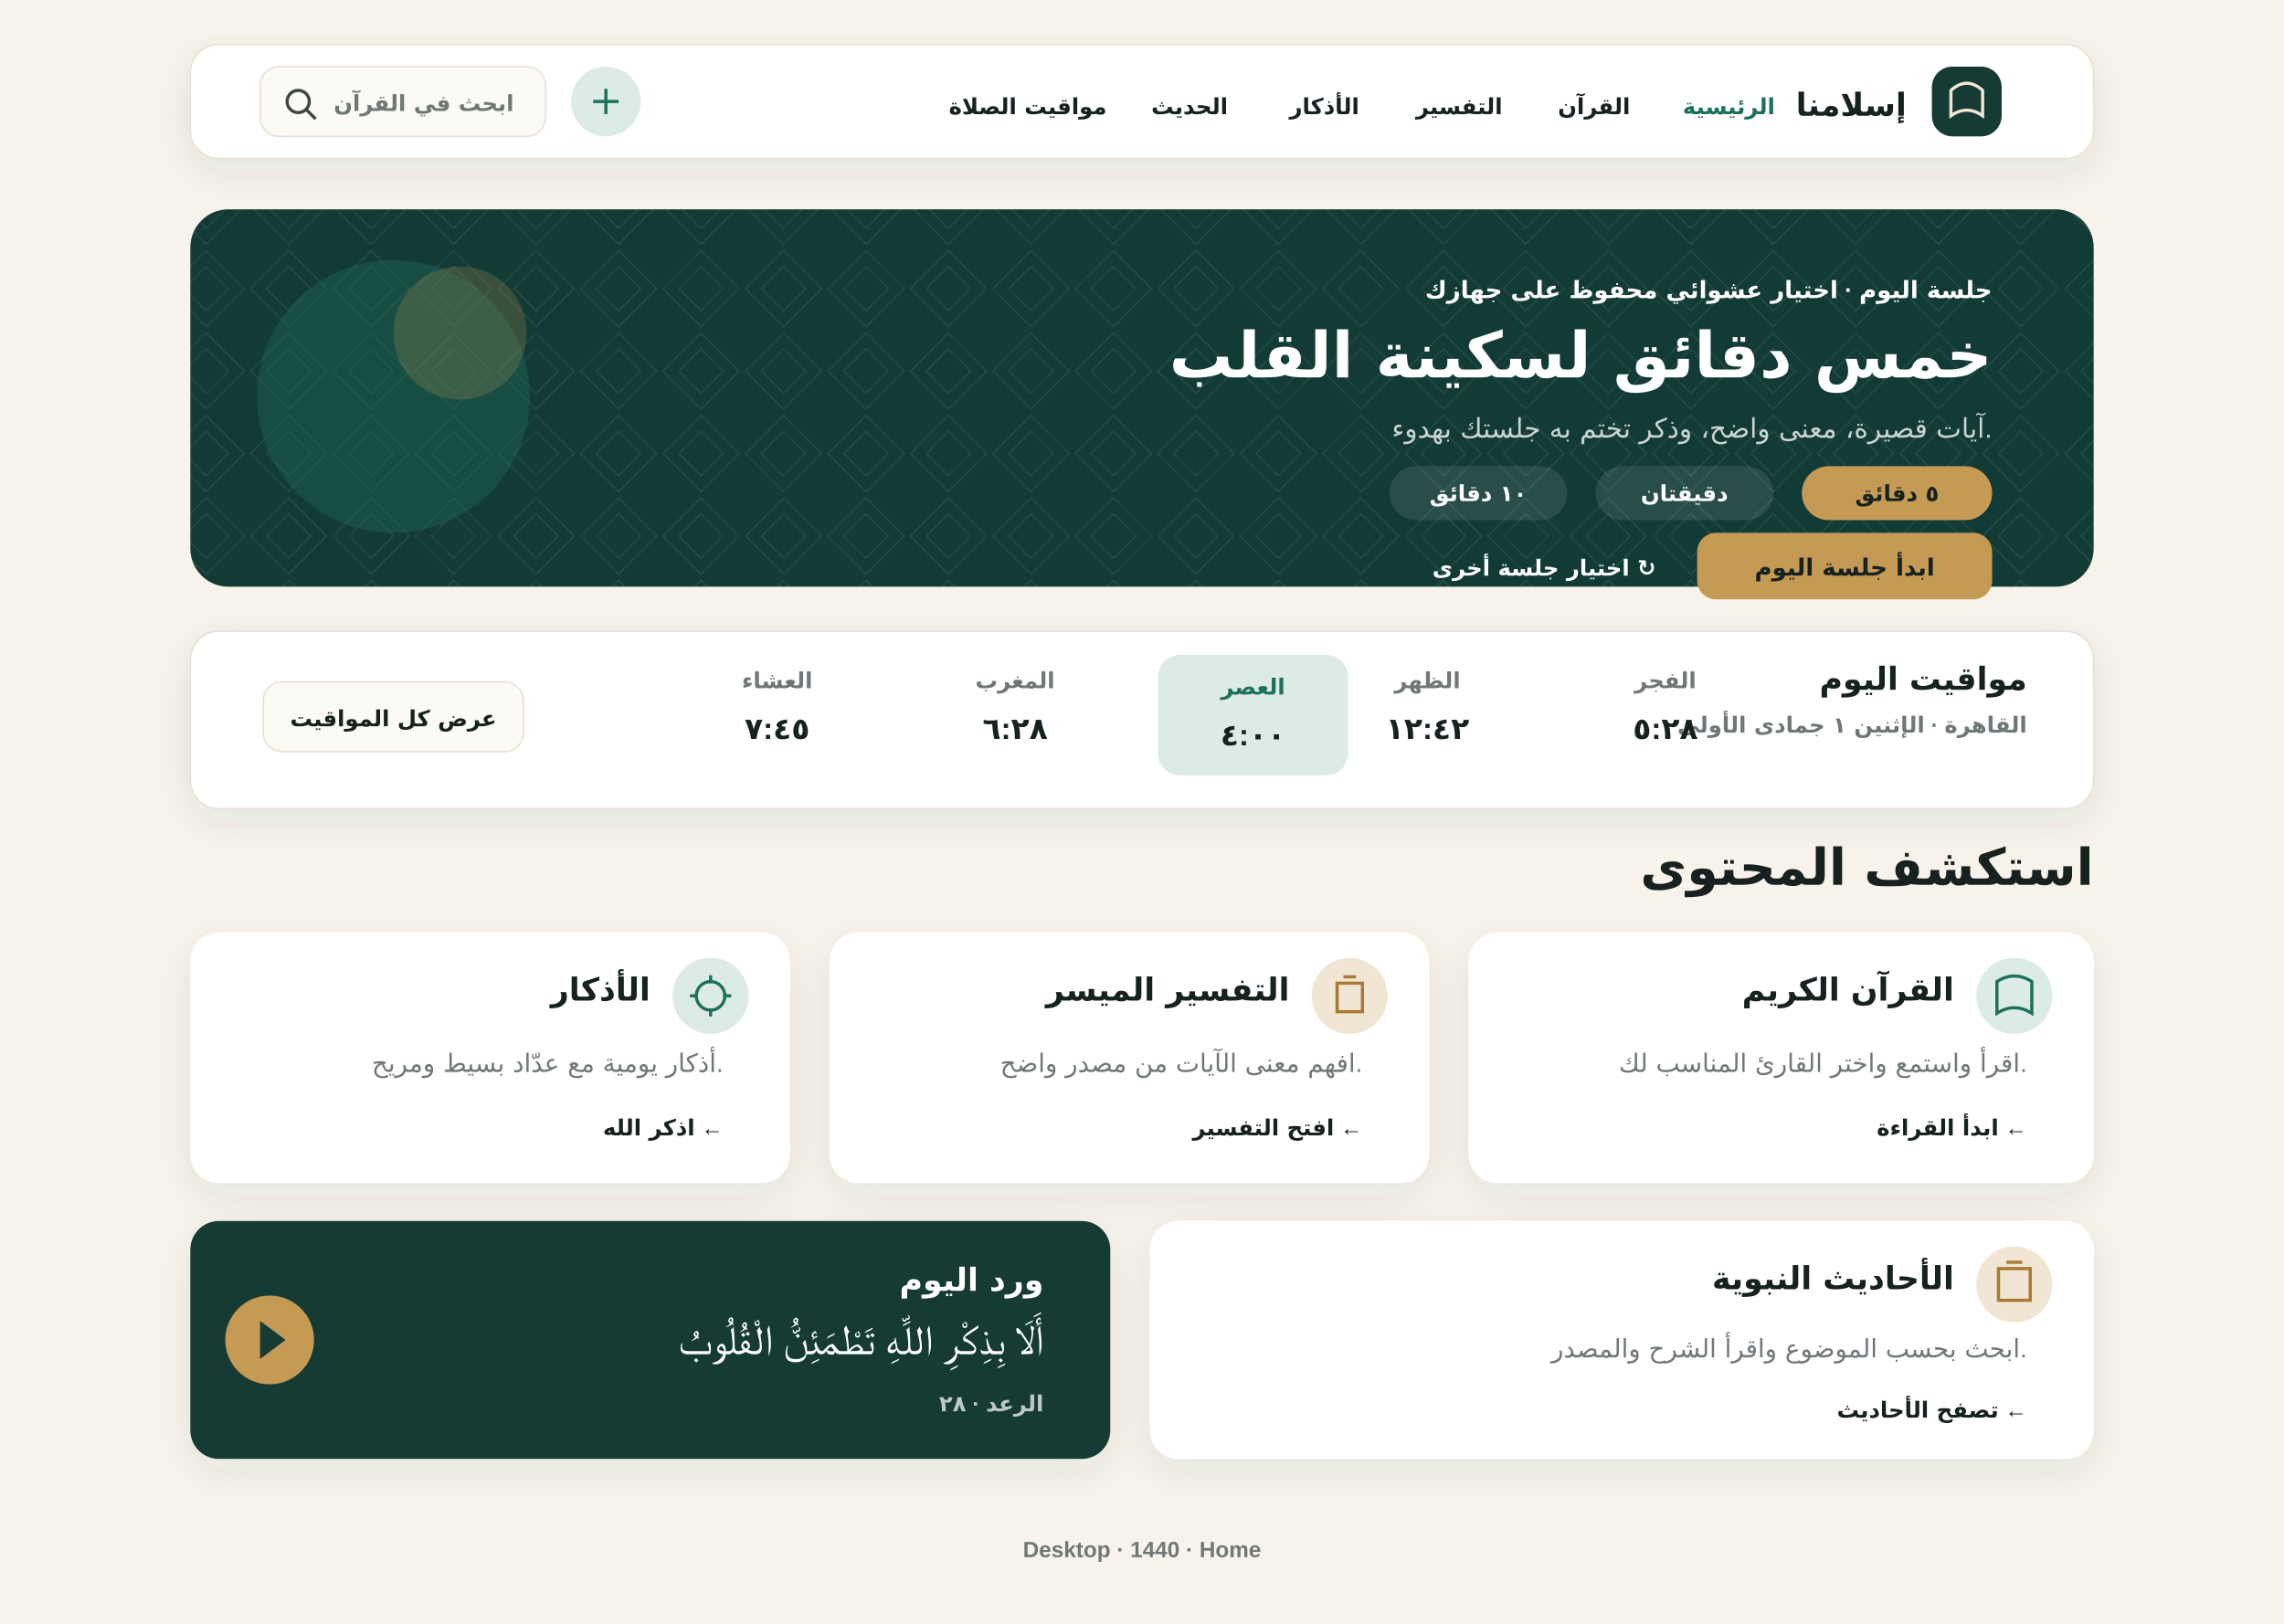
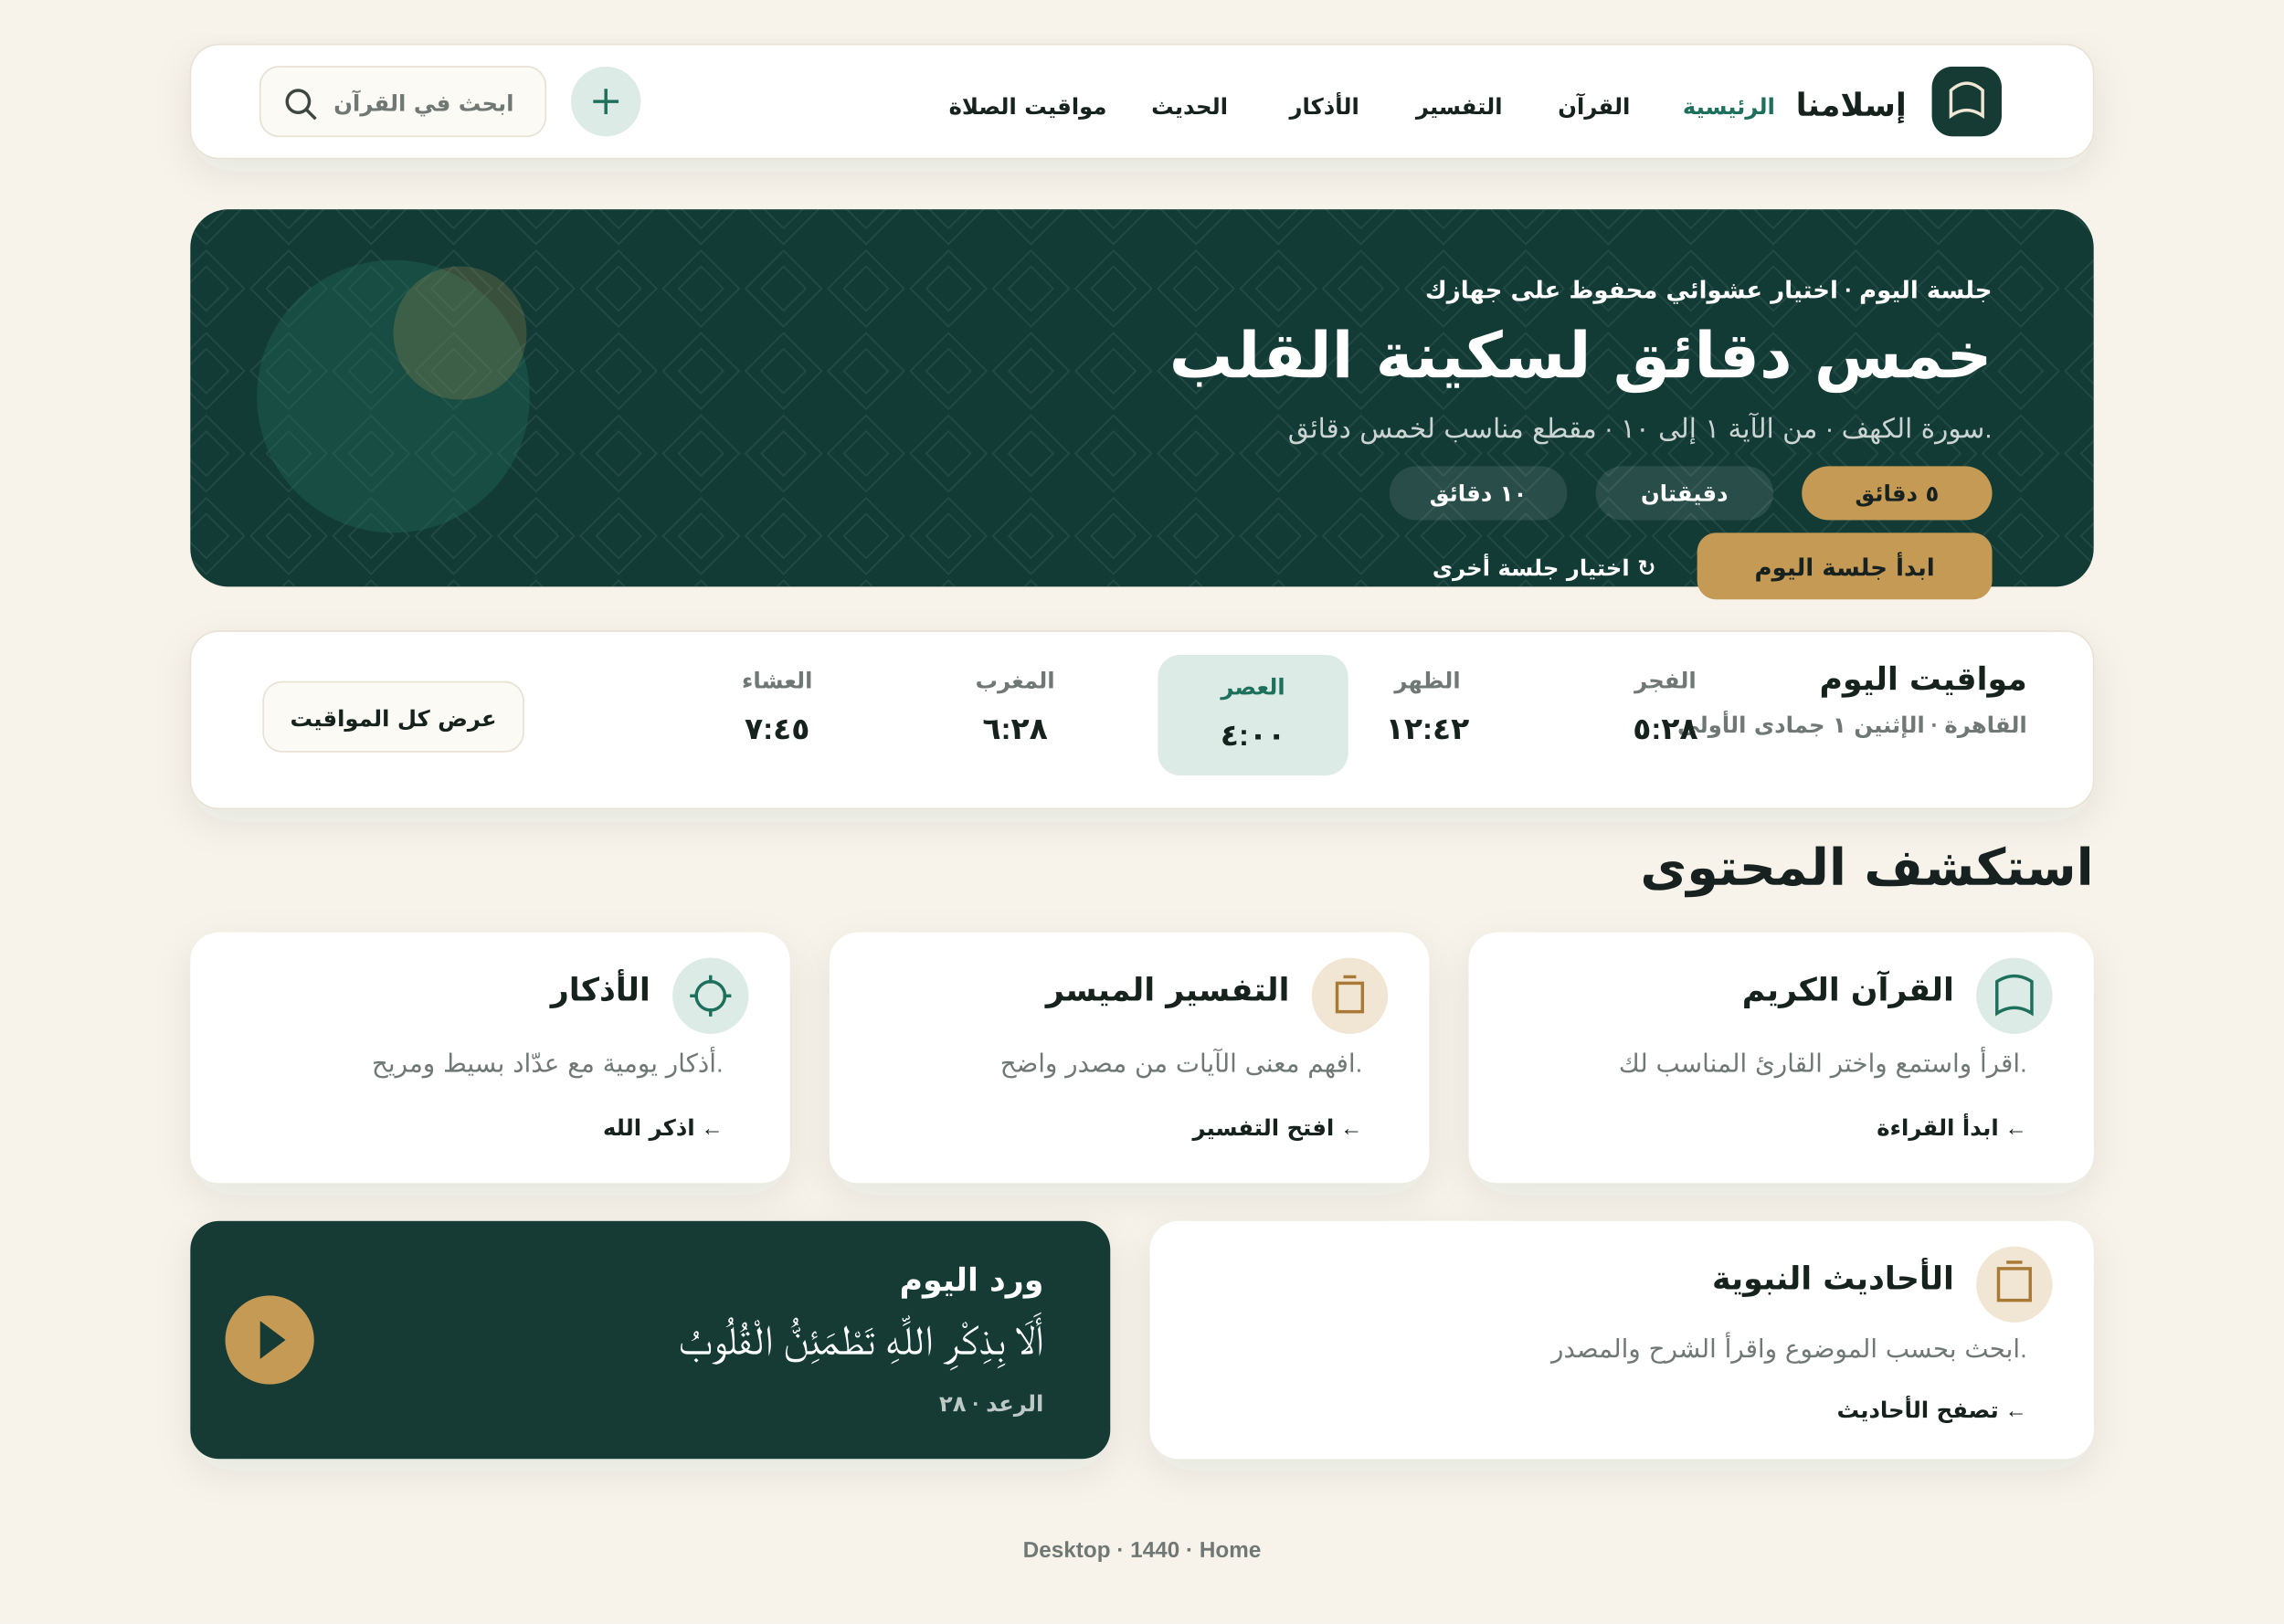
<svg xmlns="http://www.w3.org/2000/svg" width="1440" height="1024" viewBox="0 0 1440 1024">
  <defs>
    <filter id="shadow" x="-20%" y="-20%" width="140%" height="160%">
      <feDropShadow dx="0" dy="8" stdDeviation="12" flood-color="#123B35" flood-opacity=".08" />
    </filter>
    <pattern id="pattern" width="52" height="52" patternUnits="userSpaceOnUse">
      <path d="M26 2 50 26 26 50 2 26Z M26 12 40 26 26 40 12 26Z" fill="none" stroke="#fff" stroke-opacity=".08" />
    </pattern>
    <style>
      .ui{font-family:Cairo,Arial,sans-serif;fill:#17211F}.muted{fill:#6F7874}.white{fill:#fff}.quran{font-family:'Scheherazade New',serif}.label{font-size:14px;font-weight:600}.body{font-size:16px}.title{font-size:32px;font-weight:700}.card-title{font-size:20px;font-weight:700}
    </style>
  </defs>
  <rect width="1440" height="1024" fill="#F7F3EA" />
  <g id="AppHeader" filter="url(#shadow)">
    <rect x="120" y="28" width="1200" height="72" rx="18" fill="#fff" stroke="#E8E1D5" />
    <g id="Brand">
      <rect x="1218" y="42" width="44" height="44" rx="13" fill="#123B35" />
      <path d="M1230 57q10-9 20 0v16q-10-7-20 0Z" fill="none" stroke="#F1E6D3" stroke-width="2" />
      <text x="1202" y="73" text-anchor="end" class="ui card-title">إسلامنا</text>
    </g>
    <g class="ui label" text-anchor="middle">
      <text x="1090" y="72" fill="#1F6F5B">الرئيسية</text>
      <text x="1005" y="72">القرآن</text>
      <text x="920" y="72">التفسير</text>
      <text x="835" y="72">الأذكار</text>
      <text x="750" y="72">الحديث</text>
      <text x="648" y="72">مواقيت الصلاة</text>
    </g>
    <rect x="164" y="42" width="180" height="44" rx="12" fill="#FCFAF5" stroke="#E8E1D5" />
    <circle cx="188" cy="64" r="7" fill="none" stroke="#3D4743" stroke-width="2" />
    <path d="m193 69 6 6" stroke="#3D4743" stroke-width="2" />
    <text x="324" y="70" text-anchor="end" class="ui label muted">ابحث في القرآن</text>
    <circle cx="382" cy="64" r="22" fill="#DCEBE5" />
    <path d="M374 64h16M382 56v16" stroke="#1F6F5B" stroke-width="2" />
  </g>
  <g id="Hero">
    <rect x="120" y="132" width="1200" height="238" rx="24" fill="#123B35" />
    <rect x="120" y="132" width="1200" height="238" rx="24" fill="url(#pattern)" />
    <circle cx="248" cy="250" r="86" fill="#1F6F5B" opacity=".35" />
    <circle cx="290" cy="210" r="42" fill="#C49A55" opacity=".22" />
    <text x="1256" y="188" text-anchor="end" class="ui white" font-size="15" font-weight="600">جلسة اليوم · اختيار عشوائي محفوظ على جهازك</text>
    <text x="1256" y="238" text-anchor="end" class="ui white" font-size="40" font-weight="700">خمس دقائق لسكينة القلب</text>
-     <text x="1256" y="276" text-anchor="end" class="ui white" font-size="17" opacity=".78">آيات قصيرة، معنى واضح، وذكر تختم به جلستك بهدوء.</text>
+     <text x="1256" y="276" text-anchor="end" class="ui white" font-size="17" opacity=".78">سورة الكهف · من الآية ١ إلى ١٠ · مقطع مناسب لخمس دقائق.</text>
    <g class="ui label" text-anchor="middle">
      <rect x="1136" y="294" width="120" height="34" rx="17" fill="#C49A55" />
      <text x="1196" y="316">٥ دقائق</text>
      <rect x="1006" y="294" width="112" height="34" rx="17" fill="#fff" fill-opacity=".1" />
      <text x="1062" y="316" class="white">دقيقتان</text>
      <rect x="876" y="294" width="112" height="34" rx="17" fill="#fff" fill-opacity=".1" />
      <text x="932" y="316" class="white">١٠ دقائق</text>
    </g>
    <rect x="1070" y="336" width="186" height="42" rx="12" fill="#C49A55" />
    <text x="1163" y="363" text-anchor="middle" class="ui" font-size="15" font-weight="700">ابدأ جلسة اليوم</text>
    <text x="1044" y="363" text-anchor="end" class="ui white label">اختيار جلسة أخرى ↻</text>
  </g>
  <g id="Today" filter="url(#shadow)">
    <rect x="120" y="398" width="1200" height="112" rx="18" fill="#fff" stroke="#E8E1D5" />
    <text x="1278" y="435" text-anchor="end" class="ui card-title">مواقيت اليوم</text>
    <text x="1278" y="462" text-anchor="end" class="ui label muted">القاهرة · الإثنين ١ جمادى الأولى</text>
    <g class="ui" text-anchor="middle">
      <g>
        <text x="1050" y="434" class="label muted">الفجر</text>
        <text x="1050" y="466" font-size="19" font-weight="700">٥:٢٨</text>
      </g>
      <g>
        <text x="900" y="434" class="label muted">الظهر</text>
        <text x="900" y="466" font-size="19" font-weight="700">١٢:٤٢</text>
      </g>
      <g>
        <rect x="730" y="413" width="120" height="76" rx="14" fill="#DCEBE5" />
        <text x="790" y="438" class="label" fill="#1F6F5B">العصر</text>
        <text x="790" y="470" font-size="19" font-weight="700">٤:٠٠</text>
      </g>
      <g>
        <text x="640" y="434" class="label muted">المغرب</text>
        <text x="640" y="466" font-size="19" font-weight="700">٦:٢٨</text>
      </g>
      <g>
        <text x="490" y="434" class="label muted">العشاء</text>
        <text x="490" y="466" font-size="19" font-weight="700">٧:٤٥</text>
      </g>
    </g>
    <rect x="166" y="430" width="164" height="44" rx="12" fill="#FCFAF5" stroke="#E8E1D5" />
    <text x="248" y="458" text-anchor="middle" class="ui label">عرض كل المواقيت</text>
  </g>
  <g id="Features">
    <text x="1320" y="558" text-anchor="end" class="ui title">استكشف المحتوى</text>
    <g filter="url(#shadow)">
      <rect x="926" y="588" width="394" height="158" rx="18" fill="#fff" />
      <circle cx="1270" cy="628" r="24" fill="#DCEBE5" />
      <path d="M1259 619q11-7 22 0v20q-11-7-22 0Z" fill="none" stroke="#1F6F5B" stroke-width="2" />
      <text x="1232" y="631" text-anchor="end" class="ui card-title">القرآن الكريم</text>
      <text x="1278" y="676" text-anchor="end" class="ui body muted">اقرأ واستمع واختر القارئ المناسب لك.</text>
      <text x="1278" y="716" text-anchor="end" class="ui label" fill="#1F6F5B">ابدأ القراءة ←</text>
    </g>
    <g filter="url(#shadow)">
      <rect x="523" y="588" width="378" height="158" rx="18" fill="#fff" />
      <circle cx="851" cy="628" r="24" fill="#F1E6D3" />
      <path d="M843 620h16v18h-16zM847 616h8" fill="none" stroke="#A97A35" stroke-width="2" />
      <text x="813" y="631" text-anchor="end" class="ui card-title">التفسير الميسر</text>
      <text x="859" y="676" text-anchor="end" class="ui body muted">افهم معنى الآيات من مصدر واضح.</text>
      <text x="859" y="716" text-anchor="end" class="ui label" fill="#1F6F5B">افتح التفسير ←</text>
    </g>
    <g filter="url(#shadow)">
      <rect x="120" y="588" width="378" height="158" rx="18" fill="#fff" />
      <circle cx="448" cy="628" r="24" fill="#DCEBE5" />
      <circle cx="448" cy="628" r="9" fill="none" stroke="#1F6F5B" stroke-width="2" />
      <path d="M448 615v5M448 636v5M435 628h5M456 628h5" stroke="#1F6F5B" stroke-width="2" />
      <text x="410" y="631" text-anchor="end" class="ui card-title">الأذكار</text>
      <text x="456" y="676" text-anchor="end" class="ui body muted">أذكار يومية مع عدّاد بسيط ومريح.</text>
      <text x="456" y="716" text-anchor="end" class="ui label" fill="#1F6F5B">اذكر الله ←</text>
    </g>
    <g filter="url(#shadow)">
      <rect x="725" y="770" width="595" height="150" rx="18" fill="#fff" />
      <circle cx="1270" cy="810" r="24" fill="#F1E6D3" />
      <path d="M1260 800h20v20h-20zM1265 796h10" fill="none" stroke="#A97A35" stroke-width="2" />
      <text x="1232" y="813" text-anchor="end" class="ui card-title">الأحاديث النبوية</text>
      <text x="1278" y="856" text-anchor="end" class="ui body muted">ابحث بحسب الموضوع واقرأ الشرح والمصدر.</text>
      <text x="1278" y="894" text-anchor="end" class="ui label" fill="#1F6F5B">تصفح الأحاديث ←</text>
    </g>
    <g filter="url(#shadow)">
      <rect x="120" y="770" width="580" height="150" rx="18" fill="#123B35" />
      <text x="658" y="814" text-anchor="end" class="ui white card-title">ورد اليوم</text>
      <text x="658" y="854" text-anchor="end" class="quran white" font-size="26">أَلَا بِذِكْرِ اللَّهِ تَطْمَئِنُّ الْقُلُوبُ</text>
      <text x="658" y="890" text-anchor="end" class="ui white label" opacity=".72">الرعد · ٢٨</text>
      <circle cx="170" cy="845" r="28" fill="#C49A55" />
      <path d="m164 833 16 12-16 12z" fill="#123B35" />
    </g>
  </g>
  <text x="720" y="982" text-anchor="middle" class="ui label muted">Desktop · 1440 · Home</text>
</svg>
